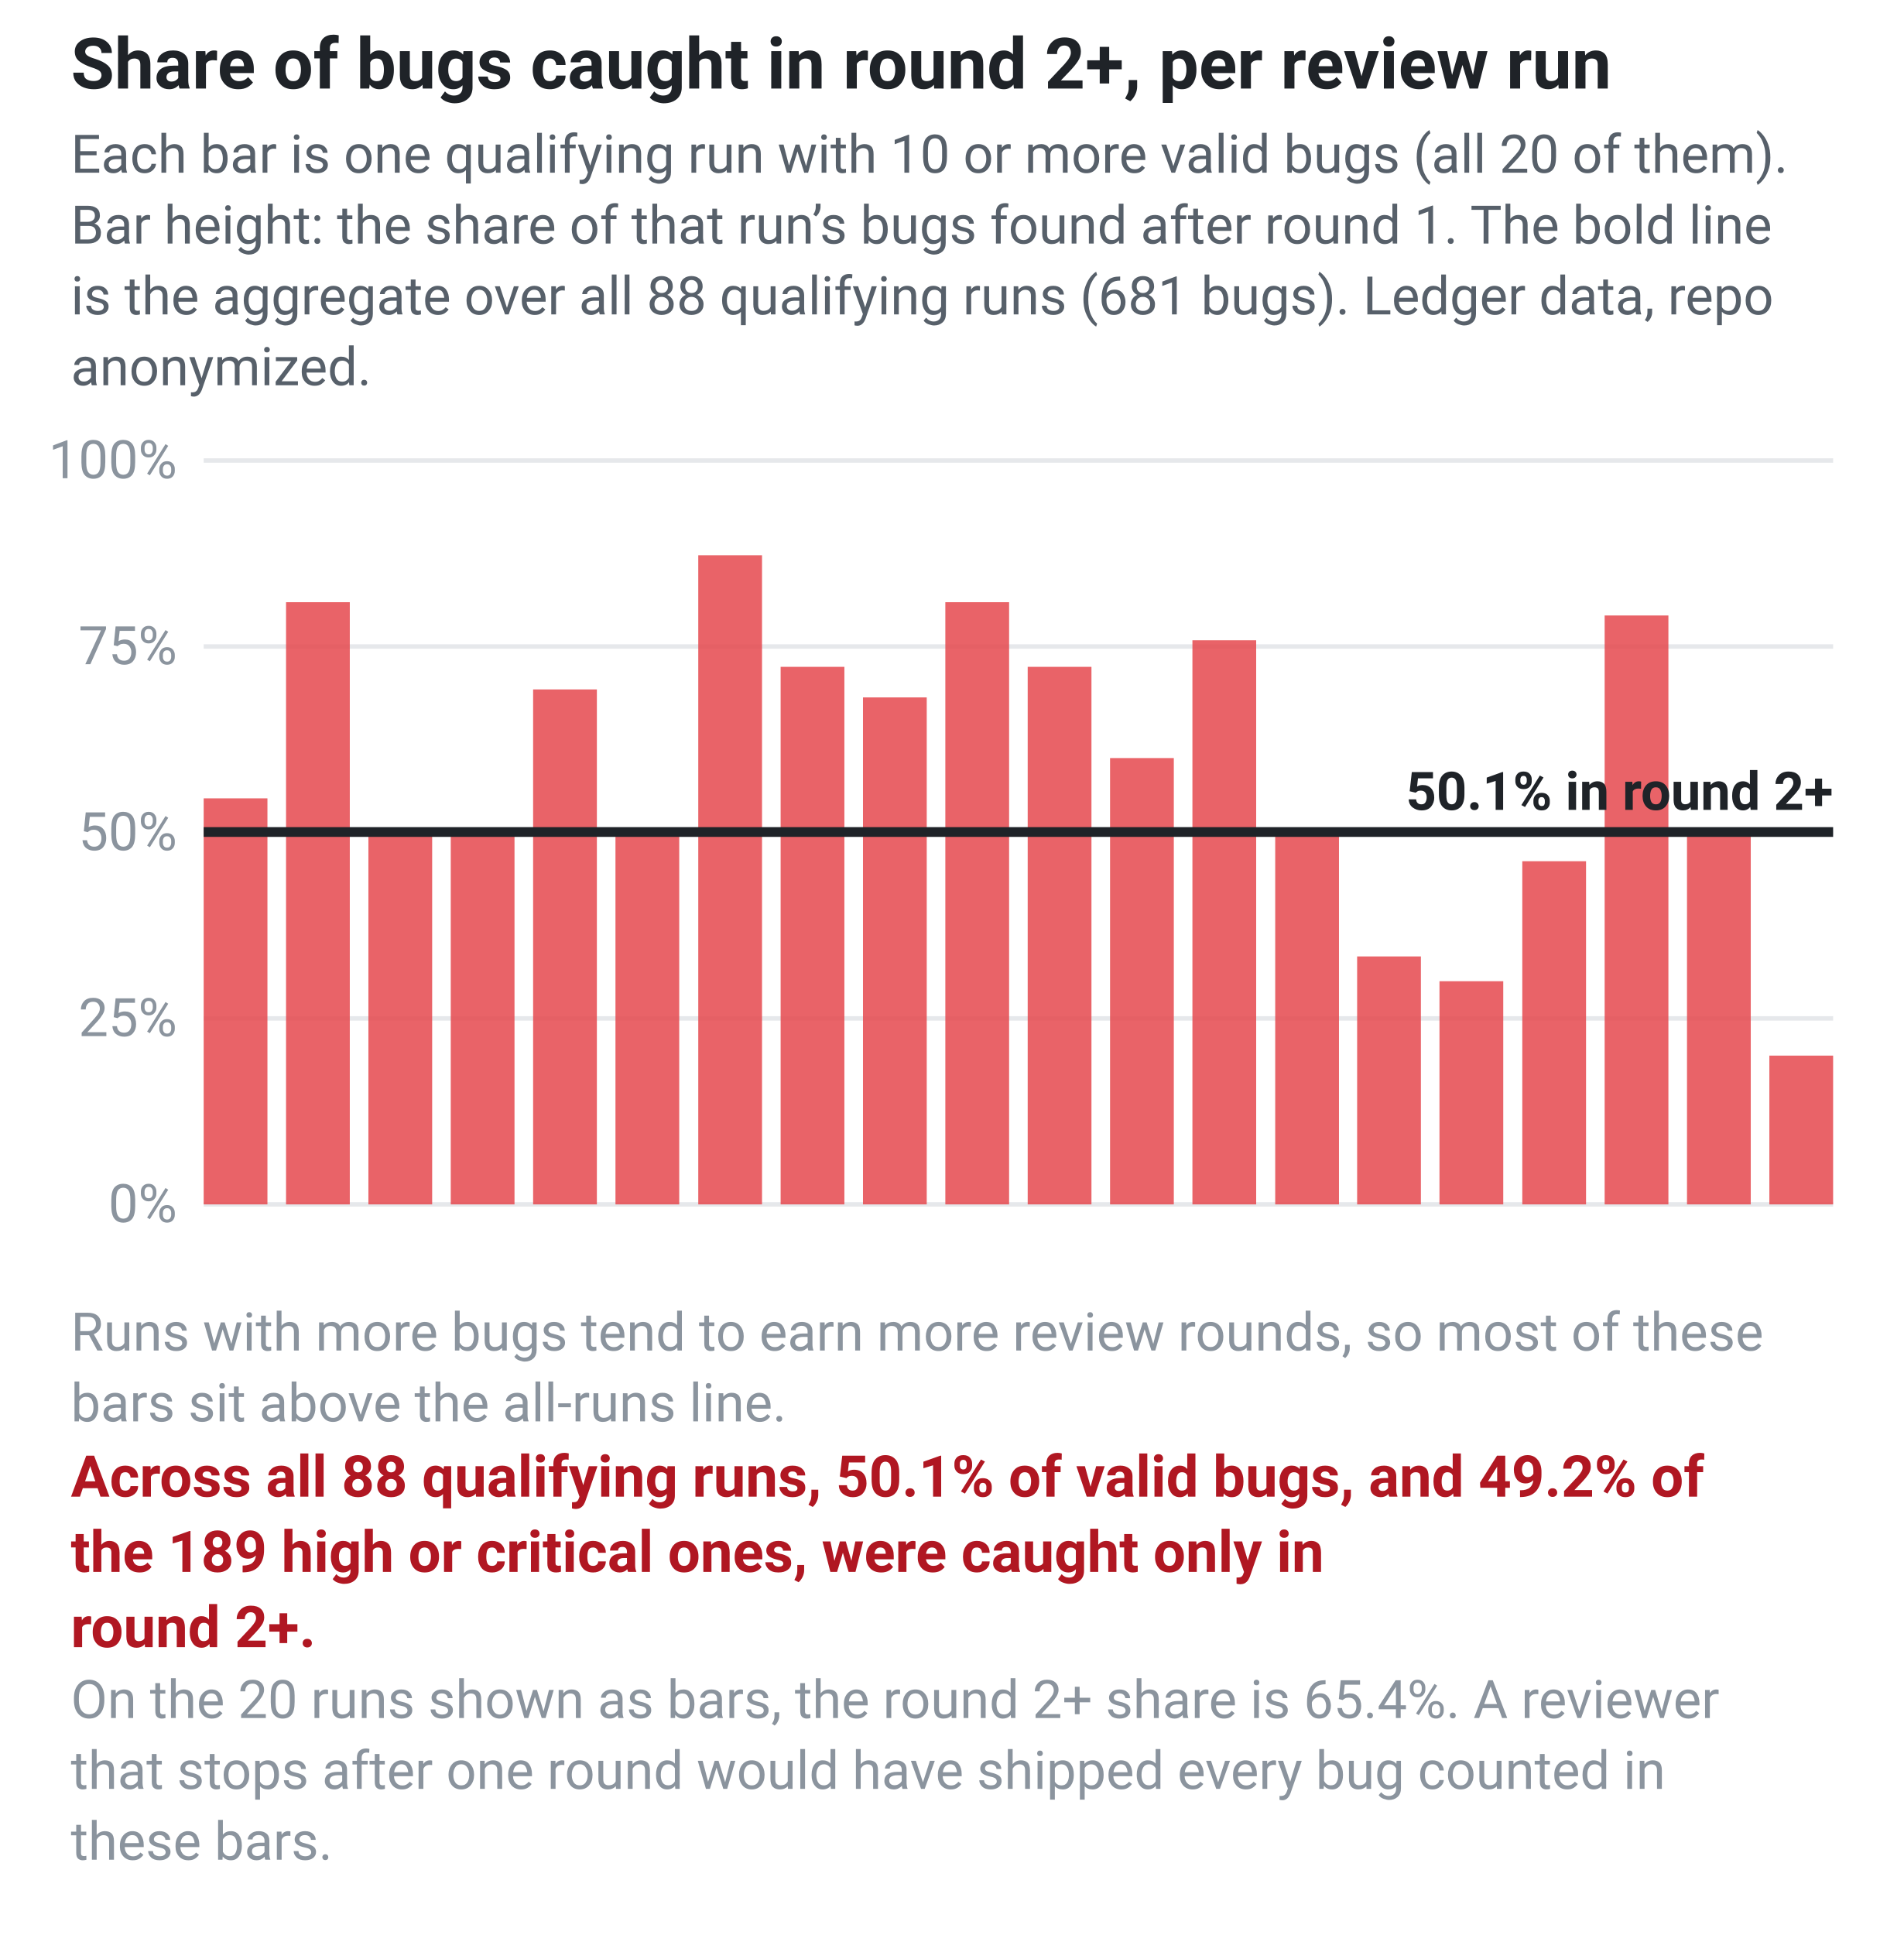
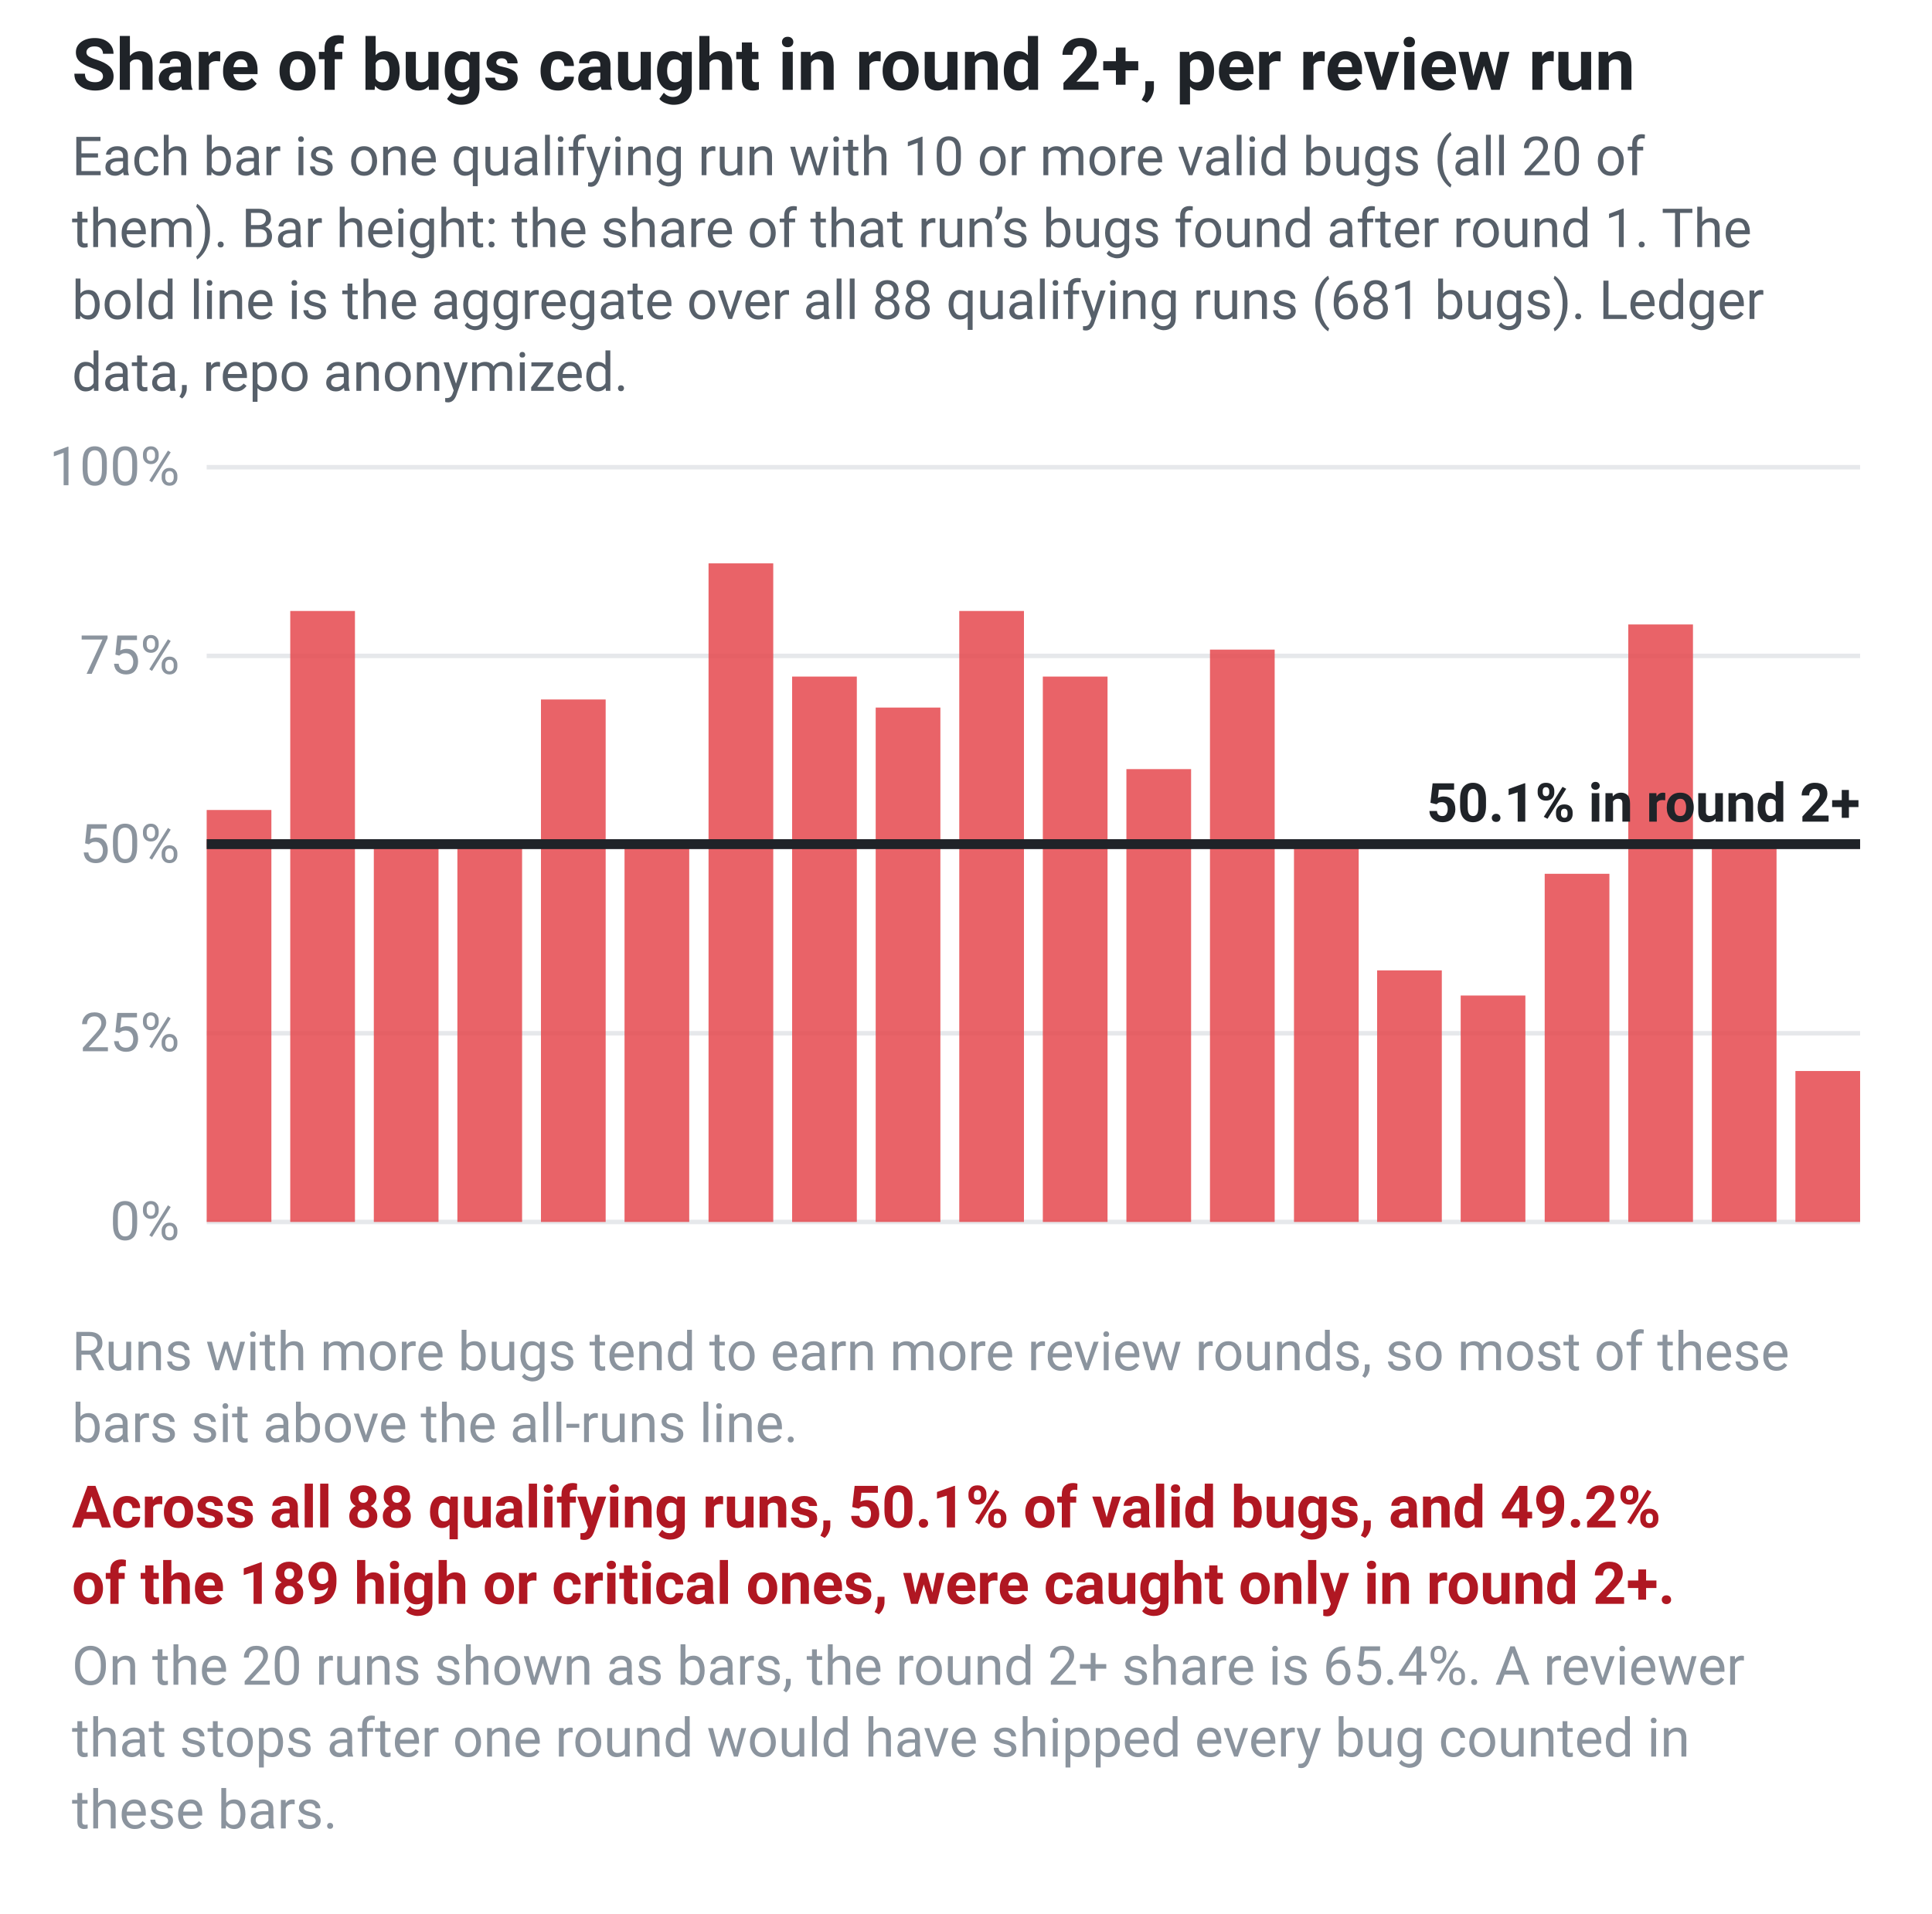
- <svg xmlns="http://www.w3.org/2000/svg" viewBox="0 0 430 437" font-family="-apple-system,Segoe UI,Roboto,Helvetica,Arial,sans-serif">
+ <svg xmlns="http://www.w3.org/2000/svg" viewBox="0 0 430 426" font-family="-apple-system,Segoe UI,Roboto,Helvetica,Arial,sans-serif">
  <text x="16.0" y="20.0" font-size="16" font-weight="700" fill="#1f2328">Share of bugs caught in round 2+, per review run</text>
-   <text x="16.0" y="39.0" font-size="12" fill="#57606a">Each bar is one qualifying run with 10 or more valid bugs (all 20 of them).</text>
-   <text x="16.0" y="55.0" font-size="12" fill="#57606a">Bar height: the share of that run’s bugs found after round 1. The bold line</text>
-   <text x="16.0" y="71.0" font-size="12" fill="#57606a">is the aggregate over all 88 qualifying runs (681 bugs). Ledger data, repo</text>
-   <text x="16.0" y="87.0" font-size="12" fill="#57606a">anonymized.</text>
+   <text x="16.0" y="39.0" font-size="12" fill="#57606a">Each bar is one qualifying run with 10 or more valid bugs (all 20 of</text>
+   <text x="16.0" y="55.0" font-size="12" fill="#57606a">them). Bar height: the share of that run’s bugs found after round 1. The</text>
+   <text x="16.0" y="71.0" font-size="12" fill="#57606a">bold line is the aggregate over all 88 qualifying runs (681 bugs). Ledger</text>
+   <text x="16.0" y="87.0" font-size="12" fill="#57606a">data, repo anonymized.</text>
  <line x1="46" y1="272.0" x2="414" y2="272.0" stroke="#e6e8eb" stroke-width="1" />
  <text x="40.0" y="276.0" font-size="12" text-anchor="end" fill="#8b949e">0%</text>
  <line x1="46" y1="230.0" x2="414" y2="230.0" stroke="#e6e8eb" stroke-width="1" />
  <text x="40.0" y="234.0" font-size="12" text-anchor="end" fill="#8b949e">25%</text>
  <line x1="46" y1="188.0" x2="414" y2="188.0" stroke="#e6e8eb" stroke-width="1" />
  <text x="40.0" y="192.0" font-size="12" text-anchor="end" fill="#8b949e">50%</text>
  <line x1="46" y1="146.0" x2="414" y2="146.0" stroke="#e6e8eb" stroke-width="1" />
  <text x="40.0" y="150.0" font-size="12" text-anchor="end" fill="#8b949e">75%</text>
  <line x1="46" y1="104.0" x2="414" y2="104.0" stroke="#e6e8eb" stroke-width="1" />
  <text x="40.0" y="108.0" font-size="12" text-anchor="end" fill="#8b949e">100%</text>
  <rect x="46.0" y="180.3" width="14.4" height="91.7" fill="#E5484D" opacity="0.85" />
  <rect x="64.6" y="136.0" width="14.4" height="136.0" fill="#E5484D" opacity="0.85" />
  <rect x="83.2" y="188.0" width="14.4" height="84.0" fill="#E5484D" opacity="0.85" />
  <rect x="101.8" y="188.0" width="14.4" height="84.0" fill="#E5484D" opacity="0.85" />
  <rect x="120.4" y="155.7" width="14.4" height="116.3" fill="#E5484D" opacity="0.85" />
  <rect x="139.0" y="188.0" width="14.4" height="84.0" fill="#E5484D" opacity="0.85" />
  <rect x="157.7" y="125.4" width="14.4" height="146.6" fill="#E5484D" opacity="0.85" />
  <rect x="176.3" y="150.6" width="14.4" height="121.4" fill="#E5484D" opacity="0.85" />
  <rect x="194.9" y="157.5" width="14.4" height="114.5" fill="#E5484D" opacity="0.85" />
  <rect x="213.5" y="136.0" width="14.4" height="136.0" fill="#E5484D" opacity="0.85" />
  <rect x="232.1" y="150.6" width="14.4" height="121.4" fill="#E5484D" opacity="0.85" />
  <rect x="250.7" y="171.2" width="14.4" height="100.8" fill="#E5484D" opacity="0.85" />
  <rect x="269.3" y="144.6" width="14.4" height="127.4" fill="#E5484D" opacity="0.85" />
  <rect x="288.0" y="188.0" width="14.4" height="84.0" fill="#E5484D" opacity="0.85" />
  <rect x="306.5" y="216.0" width="14.4" height="56.0" fill="#E5484D" opacity="0.85" />
  <rect x="325.1" y="221.6" width="14.4" height="50.4" fill="#E5484D" opacity="0.85" />
  <rect x="343.8" y="194.5" width="14.4" height="77.5" fill="#E5484D" opacity="0.85" />
  <rect x="362.4" y="139.0" width="14.4" height="133.0" fill="#E5484D" opacity="0.85" />
  <rect x="381.0" y="188.0" width="14.4" height="84.0" fill="#E5484D" opacity="0.85" />
  <rect x="399.6" y="238.4" width="14.4" height="33.6" fill="#E5484D" opacity="0.85" />
  <line x1="46" y1="187.9" x2="414" y2="187.9" stroke="#1f2328" stroke-width="2.2" />
  <text x="414.0" y="182.9" font-size="12" font-weight="700" text-anchor="end" fill="#1f2328">50.1% in round 2+</text>
  <text x="16.0" y="305.0" font-size="12" fill="#8b949e">Runs with more bugs tend to earn more review rounds, so most of these</text>
  <text x="16.0" y="321.0" font-size="12" fill="#8b949e">bars sit above the all-runs line.</text>
-   <text x="16.0" y="338.0" font-size="13" font-weight="700" fill="#B01722">Across all 88 qualifying runs, 50.1% of valid bugs, and 49.2% of</text>
-   <text x="16.0" y="355.0" font-size="13" font-weight="700" fill="#B01722">the 189 high or critical ones, were caught only in</text>
-   <text x="16.0" y="372.0" font-size="13" font-weight="700" fill="#B01722">round 2+.</text>
-   <text x="16.0" y="388.0" font-size="12" fill="#8b949e">On the 20 runs shown as bars, the round 2+ share is 65.4%. A reviewer</text>
-   <text x="16.0" y="404.0" font-size="12" fill="#8b949e">that stops after one round would have shipped every bug counted in</text>
-   <text x="16.0" y="420.0" font-size="12" fill="#8b949e">these bars.</text>
+   <text x="16.0" y="340.0" font-size="13" font-weight="700" fill="#B01722">Across all 88 qualifying runs, 50.1% of valid bugs, and 49.2%</text>
+   <text x="16.0" y="357.0" font-size="13" font-weight="700" fill="#B01722">of the 189 high or critical ones, were caught only in round 2+.</text>
+   <text x="16.0" y="375.0" font-size="12" fill="#8b949e">On the 20 runs shown as bars, the round 2+ share is 65.4%. A reviewer</text>
+   <text x="16.0" y="391.0" font-size="12" fill="#8b949e">that stops after one round would have shipped every bug counted in</text>
+   <text x="16.0" y="407.0" font-size="12" fill="#8b949e">these bars.</text>
</svg>
